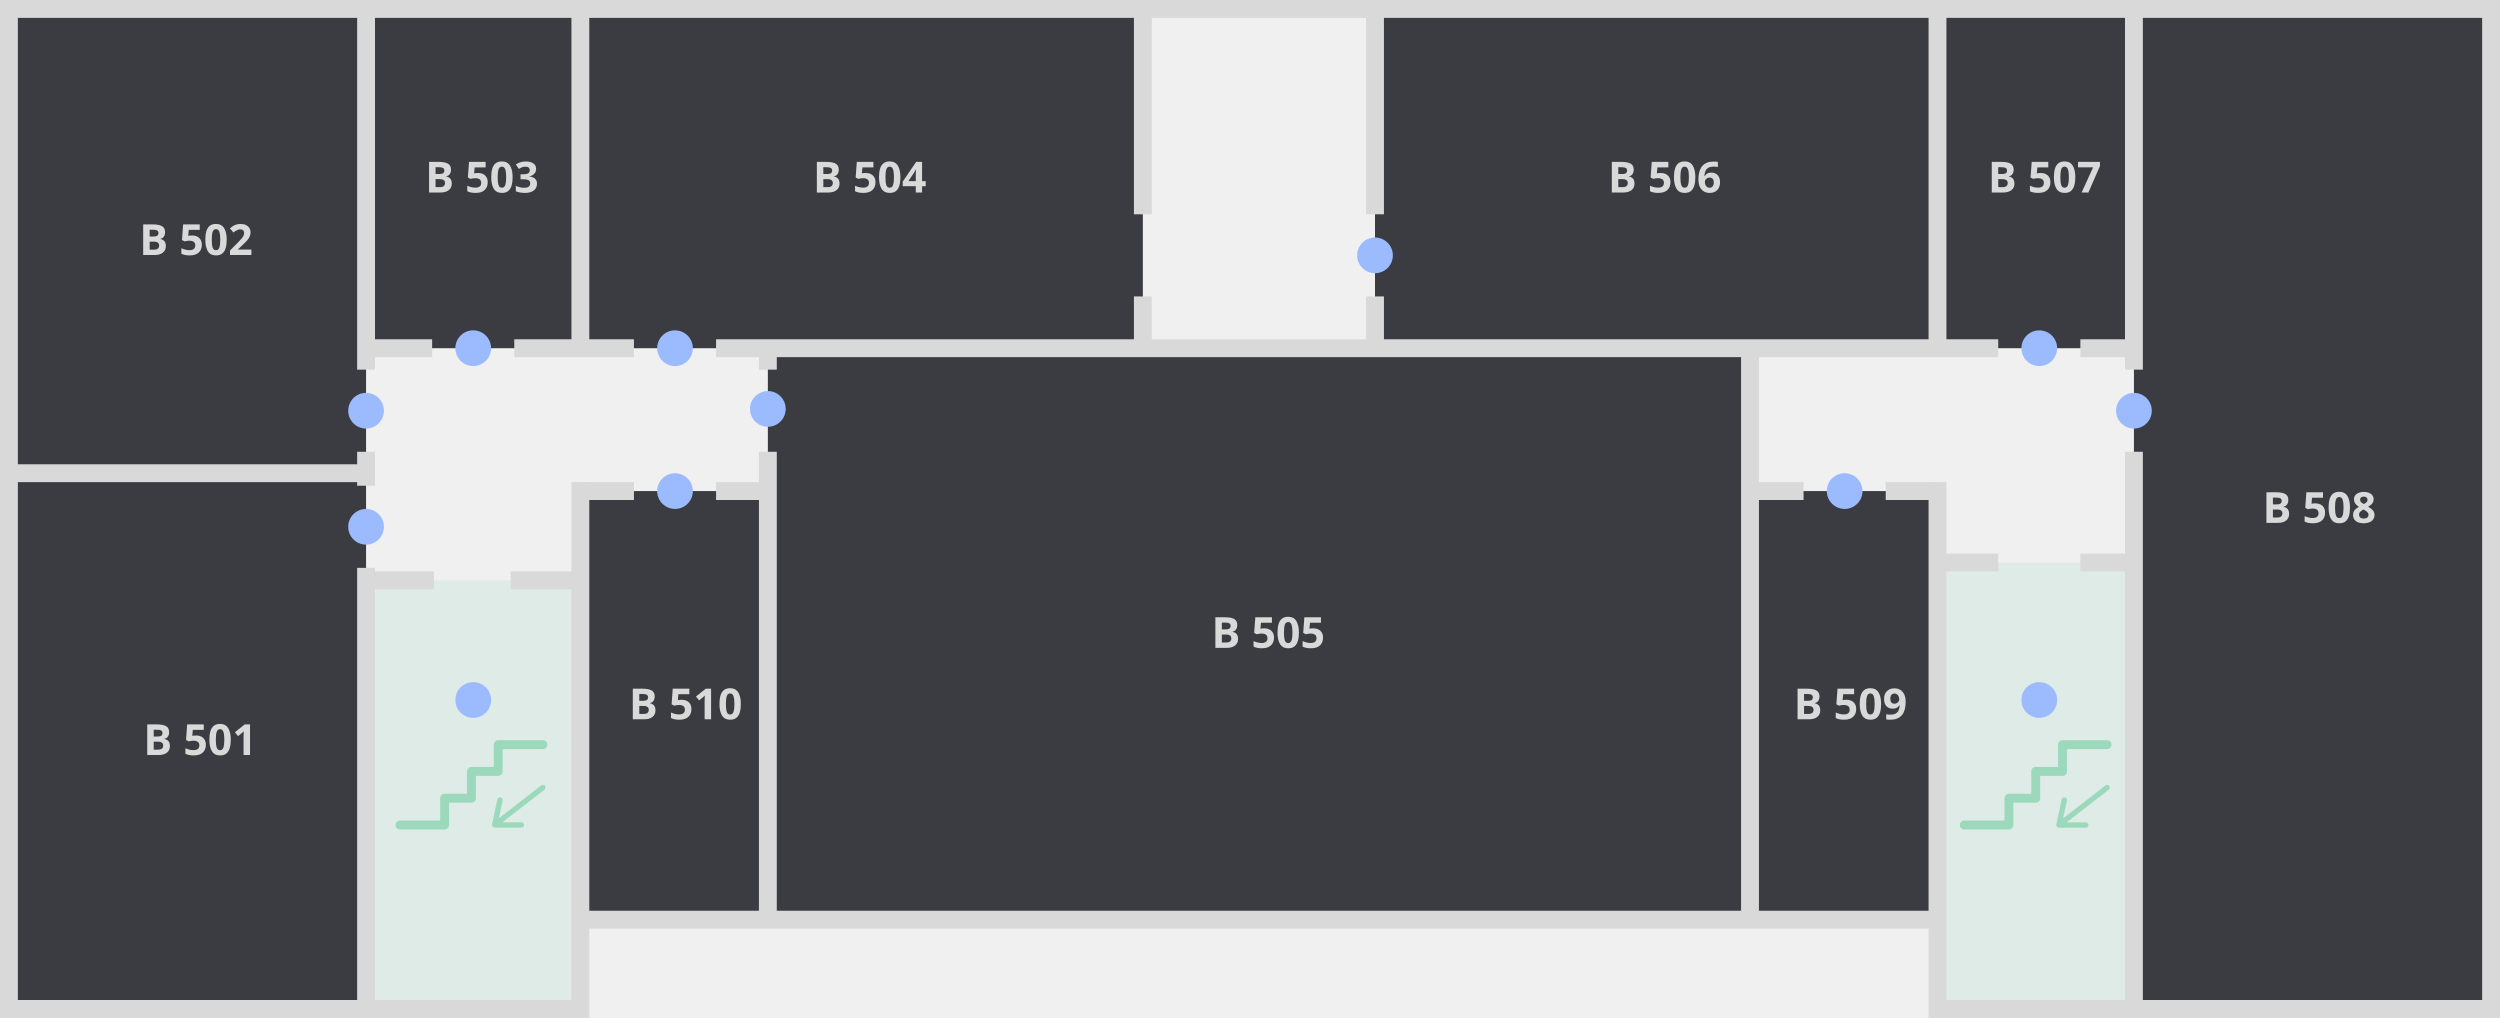
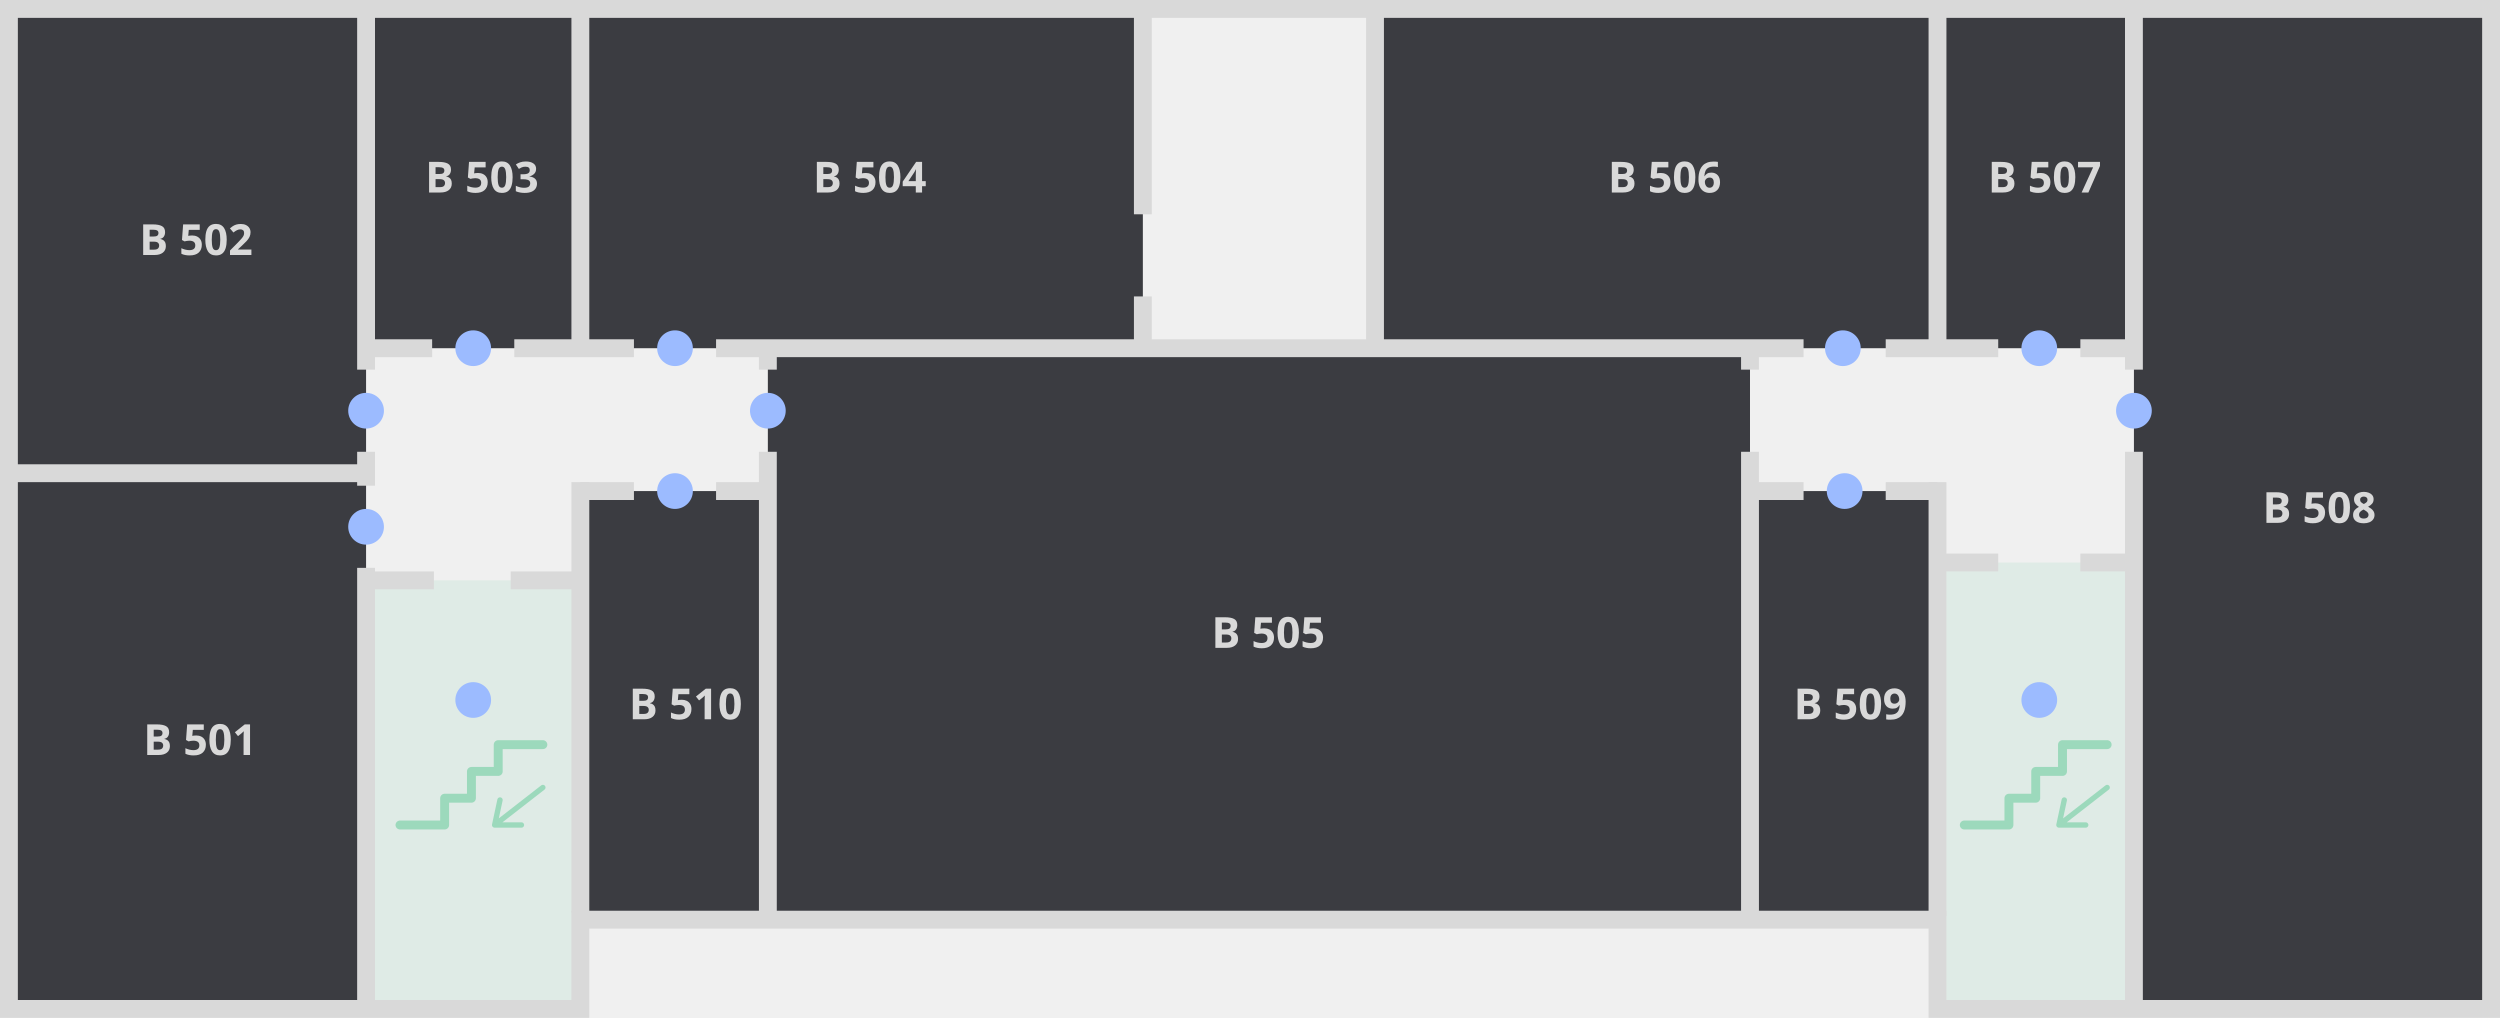
<svg xmlns="http://www.w3.org/2000/svg" width="1400" height="570" viewBox="0 0 1400 570" fill="none">
  <g id="V-5" clip-path="url(#clip0_2001_1094)">
    <g id="Spaces">
      <rect id="v-510" x="325" y="275" width="105" height="240" fill="#3B3C41" />
      <rect id="v-509" x="980" y="275" width="105" height="240" fill="#3B3C41" />
      <rect id="v-508" x="1195" y="5" width="199" height="560" fill="#3B3C41" />
      <rect id="v-507" x="1085" y="5" width="110" height="190" fill="#3B3C41" />
      <rect id="v-506" x="770" y="5" width="315" height="190" fill="#3B3C41" />
      <rect id="v-505" x="430" y="195" width="550" height="320" fill="#3B3C41" />
      <rect id="v-504" x="325" y="5" width="315" height="190" fill="#3B3C41" />
      <rect id="v-503" x="205" y="5" width="120" height="190" fill="#3B3C41" />
      <rect id="v-502" x="5" y="5" width="200" height="260" fill="#3B3C41" />
      <rect id="v-501" x="5" y="265" width="200" height="300" fill="#3B3C41" />
      <rect id="v-5-stair-2" opacity="0.2" x="1085" y="315" width="110" height="250" fill="#9CD9BC" />
      <rect id="v-5-stair-1" opacity="0.2" x="205" y="325" width="120" height="240" fill="#9CD9BC" />
    </g>
    <g id="Walls">
      <path id="Vector 5" d="M325 511L325 270" stroke="#D9D9D9" stroke-width="10" />
      <path id="Vector 6" d="M1085 513L1085 270" stroke="#D9D9D9" stroke-width="10" />
      <path id="Vector 24" d="M1085 2V192" stroke="#D9D9D9" stroke-width="10" />
      <path id="Vector 7" d="M325 5V195" stroke="#D9D9D9" stroke-width="10" />
-       <path id="Vector 25" d="M980 195L980 515" stroke="#D9D9D9" stroke-width="10" />
      <path id="Subtract" fill-rule="evenodd" clip-rule="evenodd" d="M1200 207V5H1190V207H1200ZM1200 253H1190V565H1200V253Z" fill="#D9D9D9" />
-       <path id="Subtract_2" fill-rule="evenodd" clip-rule="evenodd" d="M765 166V192H775V166H765ZM765 120H775V5H765V120Z" fill="#D9D9D9" />
-       <path id="Subtract_3" fill-rule="evenodd" clip-rule="evenodd" d="M635 166V195H645V166H635ZM635 120H645V5H635V120Z" fill="#D9D9D9" />
-       <path id="Subtract_4" fill-rule="evenodd" clip-rule="evenodd" d="M243 330V320H205V330H243ZM286 330H325V320H286V330Z" fill="#D9D9D9" />
-       <path id="Subtract_5" fill-rule="evenodd" clip-rule="evenodd" d="M5 260H205V270H5V260Z" fill="#D9D9D9" />
-       <path id="Subtract_6" fill-rule="evenodd" clip-rule="evenodd" d="M1119 320V310H1085V320H1119ZM1165 320H1195V310H1165V320Z" fill="#D9D9D9" />
-       <path id="Subtract_7" fill-rule="evenodd" clip-rule="evenodd" d="M1010 280L1010 270H980V280H1010ZM1056 280H1085V270H1056V280Z" fill="#D9D9D9" />
-       <path id="Subtract_8" fill-rule="evenodd" clip-rule="evenodd" d="M355 280L355 270H325V280H355ZM401 280H430V270H401V280Z" fill="#D9D9D9" />
-       <path id="Subtract_9" fill-rule="evenodd" clip-rule="evenodd" d="M355 200V190H288V200H355ZM401 200H1119V190H401V200ZM1195 200H1165V190H1195V200ZM242 200V190H205V200H242Z" fill="#D9D9D9" />
-       <path id="Subtract_10" fill-rule="evenodd" clip-rule="evenodd" d="M210 253V272H200V253H210ZM210 207V5H200V207H210ZM200 318H210V565H200V318Z" fill="#D9D9D9" />
-       <path id="Subtract_11" fill-rule="evenodd" clip-rule="evenodd" d="M0 0H5H205H1395H1400V5V511.5V565V570H1395H1085H1080V565V520H330V565V570H325H205H5H0V565V5V0ZM10 10V560H205H320V515V510H325H1085H1090V515V560H1390V511.5V10H205H10Z" fill="#D9D9D9" />
-       <path id="Subtract_12" fill-rule="evenodd" clip-rule="evenodd" d="M425 253L425 515H435L435 253H425ZM425 207H435L435 195H425L425 207Z" fill="#D9D9D9" />
+       <path id="Vector 21" d="M770 5V192" stroke="#D9D9D9" stroke-width="10" />
+       <path id="Subtract_2" fill-rule="evenodd" clip-rule="evenodd" d="M635 166V195H645V166H635ZM635 120H645V5H635V120Z" fill="#D9D9D9" />
+       <path id="Subtract_3" fill-rule="evenodd" clip-rule="evenodd" d="M243 330V320H205V330H243ZM286 330H325V320H286V330Z" fill="#D9D9D9" />
+       <path id="Subtract_4" fill-rule="evenodd" clip-rule="evenodd" d="M5 260H205V270H5V260Z" fill="#D9D9D9" />
+       <path id="Subtract_5" fill-rule="evenodd" clip-rule="evenodd" d="M1119 320V310H1085V320H1119ZM1165 320H1195V310H1165V320Z" fill="#D9D9D9" />
+       <path id="Subtract_6" fill-rule="evenodd" clip-rule="evenodd" d="M1010 280L1010 270H980V280H1010ZM1056 280H1085V270H1056V280Z" fill="#D9D9D9" />
+       <path id="Subtract_7" fill-rule="evenodd" clip-rule="evenodd" d="M355 280L355 270H325V280H355ZM401 280H430V270H401V280Z" fill="#D9D9D9" />
+       <path id="Subtract_8" fill-rule="evenodd" clip-rule="evenodd" d="M1010 200V190H401V200H1010ZM1056 200H1119V190H1056V200ZM355 190V200H288V190H355ZM1165 200H1195V190H1165V200ZM242 190V200H205V190H242Z" fill="#D9D9D9" />
+       <path id="Subtract_9" fill-rule="evenodd" clip-rule="evenodd" d="M210 253V272H200V253H210ZM210 207V5H200V207H210ZM200 318H210V565H200V318Z" fill="#D9D9D9" />
+       <path id="Subtract_10" fill-rule="evenodd" clip-rule="evenodd" d="M0 0H5H205H1395H1400V5V511.5V565V570H1395H1085H1080V565V520H330V565V570H325H205H5H0V565V5V0ZM10 10V560H205H320V515V510H325H1085H1090V515V560H1390V511.5V10H205H10Z" fill="#D9D9D9" />
+       <path id="Subtract_11" fill-rule="evenodd" clip-rule="evenodd" d="M425 253L425 515H435L435 253H425ZM425 207H435L435 195H425L425 207Z" fill="#D9D9D9" />
+       <path id="Subtract_12" fill-rule="evenodd" clip-rule="evenodd" d="M975 253L975 515H985L985 253H975ZM975 207H985L985 195H975L975 207Z" fill="#D9D9D9" />
    </g>
    <g id="Textes">
      <text id="b_v_510" fill="#D9D9D9" xml:space="preserve" style="white-space: pre" font-family="GothamSSm" font-size="24" font-weight="bold" letter-spacing="0em">
        <tspan x="352.211" y="402.8">В 510</tspan>
      </text>
      <text id="b_v_509" fill="#D9D9D9" xml:space="preserve" style="white-space: pre" font-family="GothamSSm" font-size="24" font-weight="bold" letter-spacing="0em">
        <tspan x="1004.48" y="402.8">В 509</tspan>
      </text>
      <text id="b_v_508" fill="#D9D9D9" xml:space="preserve" style="white-space: pre" font-family="GothamSSm" font-size="24" font-weight="bold" letter-spacing="0em">
        <tspan x="1267.05" y="292.8">В 508</tspan>
      </text>
      <text id="b_v_507" fill="#D9D9D9" xml:space="preserve" style="white-space: pre" font-family="GothamSSm" font-size="24" font-weight="bold" letter-spacing="0em">
        <tspan x="1113.23" y="107.8">В 507</tspan>
      </text>
      <text id="b_v_506" fill="#D9D9D9" xml:space="preserve" style="white-space: pre" font-family="GothamSSm" font-size="24" font-weight="bold" letter-spacing="0em">
        <tspan x="900.461" y="107.8">В 506</tspan>
      </text>
      <text id="b_v_505" fill="#D9D9D9" xml:space="preserve" style="white-space: pre" font-family="GothamSSm" font-size="24" font-weight="bold" letter-spacing="0em">
        <tspan x="678.453" y="362.8">В 505</tspan>
      </text>
      <text id="b_v_504" fill="#D9D9D9" xml:space="preserve" style="white-space: pre" font-family="GothamSSm" font-size="24" font-weight="bold" letter-spacing="0em">
        <tspan x="455.285" y="107.8">В 504</tspan>
      </text>
      <text id="b_v_503" fill="#D9D9D9" xml:space="preserve" style="white-space: pre" font-family="GothamSSm" font-size="24" font-weight="bold" letter-spacing="0em">
        <tspan x="238.129" y="107.8">В 503</tspan>
      </text>
      <text id="b_v_502" fill="#D9D9D9" xml:space="preserve" style="white-space: pre" font-family="GothamSSm" font-size="24" font-weight="bold" letter-spacing="0em">
        <tspan x="78.023" y="142.8">В 502</tspan>
      </text>
      <text id="b_v_501" fill="#D9D9D9" xml:space="preserve" style="white-space: pre" font-family="GothamSSm" font-size="24" font-weight="bold" letter-spacing="0em">
        <tspan x="80.293" y="422.8">В 501</tspan>
      </text>
    </g>
    <g id="Entrances">
      <circle id="12" cx="378" cy="275" r="10" fill="#9CBBFF" />
      <circle id="11" cx="205" cy="230" r="10" fill="#9CBBFF" />
      <circle id="10" cx="205" cy="295" r="10" fill="#9CBBFF" />
      <circle id="9" cx="378" cy="195" r="10" fill="#9CBBFF" />
-       <circle id="13" cx="430" cy="229" r="10" fill="#9CBBFF" />
+       <circle id="13" cx="430" cy="230" r="10" fill="#9CBBFF" />
      <circle id="8" cx="1033" cy="275" r="10" fill="#9CBBFF" />
-       <circle id="7" cx="770" cy="143" r="10" fill="#9CBBFF" />
+       <circle id="7" cx="1032" cy="195" r="10" fill="#9CBBFF" />
      <circle id="6" cx="265" cy="195" r="10" fill="#9CBBFF" />
      <circle id="5" cx="1142" cy="195" r="10" fill="#9CBBFF" />
      <circle id="4" cx="1142" cy="392" r="10" fill="#9CBBFF" />
      <circle id="2" cx="1195" cy="230" r="10" fill="#9CBBFF" />
      <circle id="1" cx="265" cy="392" r="10" fill="#9CBBFF" />
    </g>
    <g id="Icons">
      <g id="Stair">
        <g id="Stair frame">
          <path id="Vector 152" d="M304 417H279V432H264V447H249V462H224" stroke="#9CD9BC" stroke-width="5" stroke-linecap="round" stroke-linejoin="round" />
          <path id="Vector 155" d="M292 462H277M277 462L280 448M277 462L304 441" stroke="#9CD9BC" stroke-width="3" stroke-linecap="round" stroke-linejoin="round" />
        </g>
      </g>
      <g id="Stair_2">
        <g id="Stair frame_2">
          <path id="Vector 152_2" d="M1180 417H1155V432H1140V447H1125V462H1100" stroke="#9CD9BC" stroke-width="5" stroke-linecap="round" stroke-linejoin="round" />
          <path id="Vector 155_2" d="M1168 462H1153M1153 462L1156 448M1153 462L1180 441" stroke="#9CD9BC" stroke-width="3" stroke-linecap="round" stroke-linejoin="round" />
        </g>
      </g>
    </g>
  </g>
  <defs>
    <clipPath id="clip0_2001_1094">
      <rect width="1400" height="570" fill="white" />
    </clipPath>
  </defs>
</svg>
